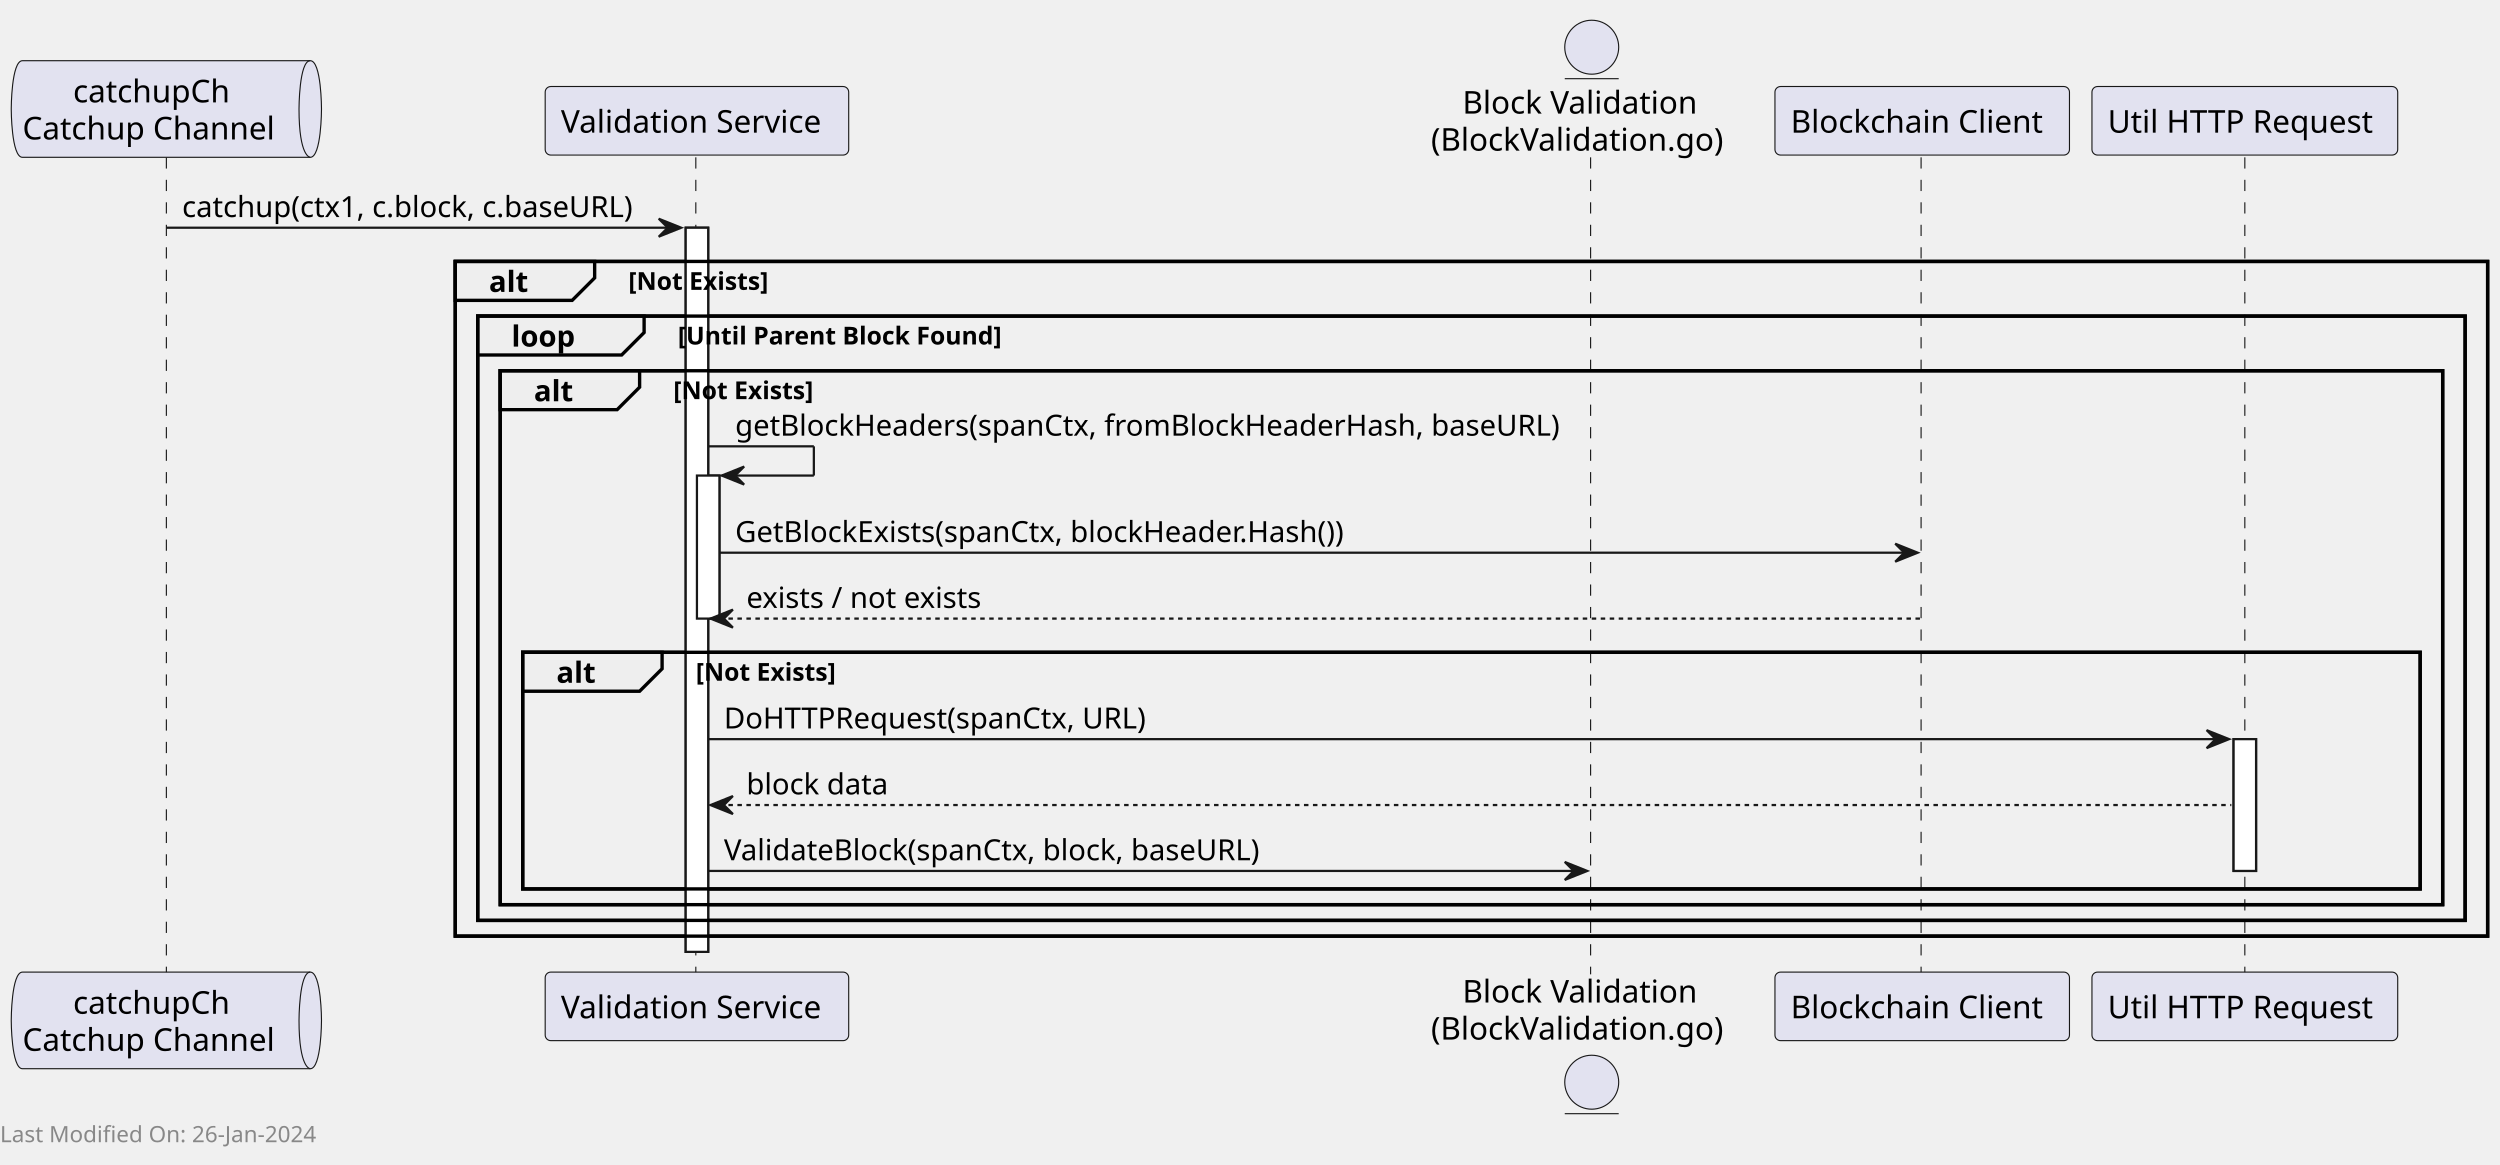
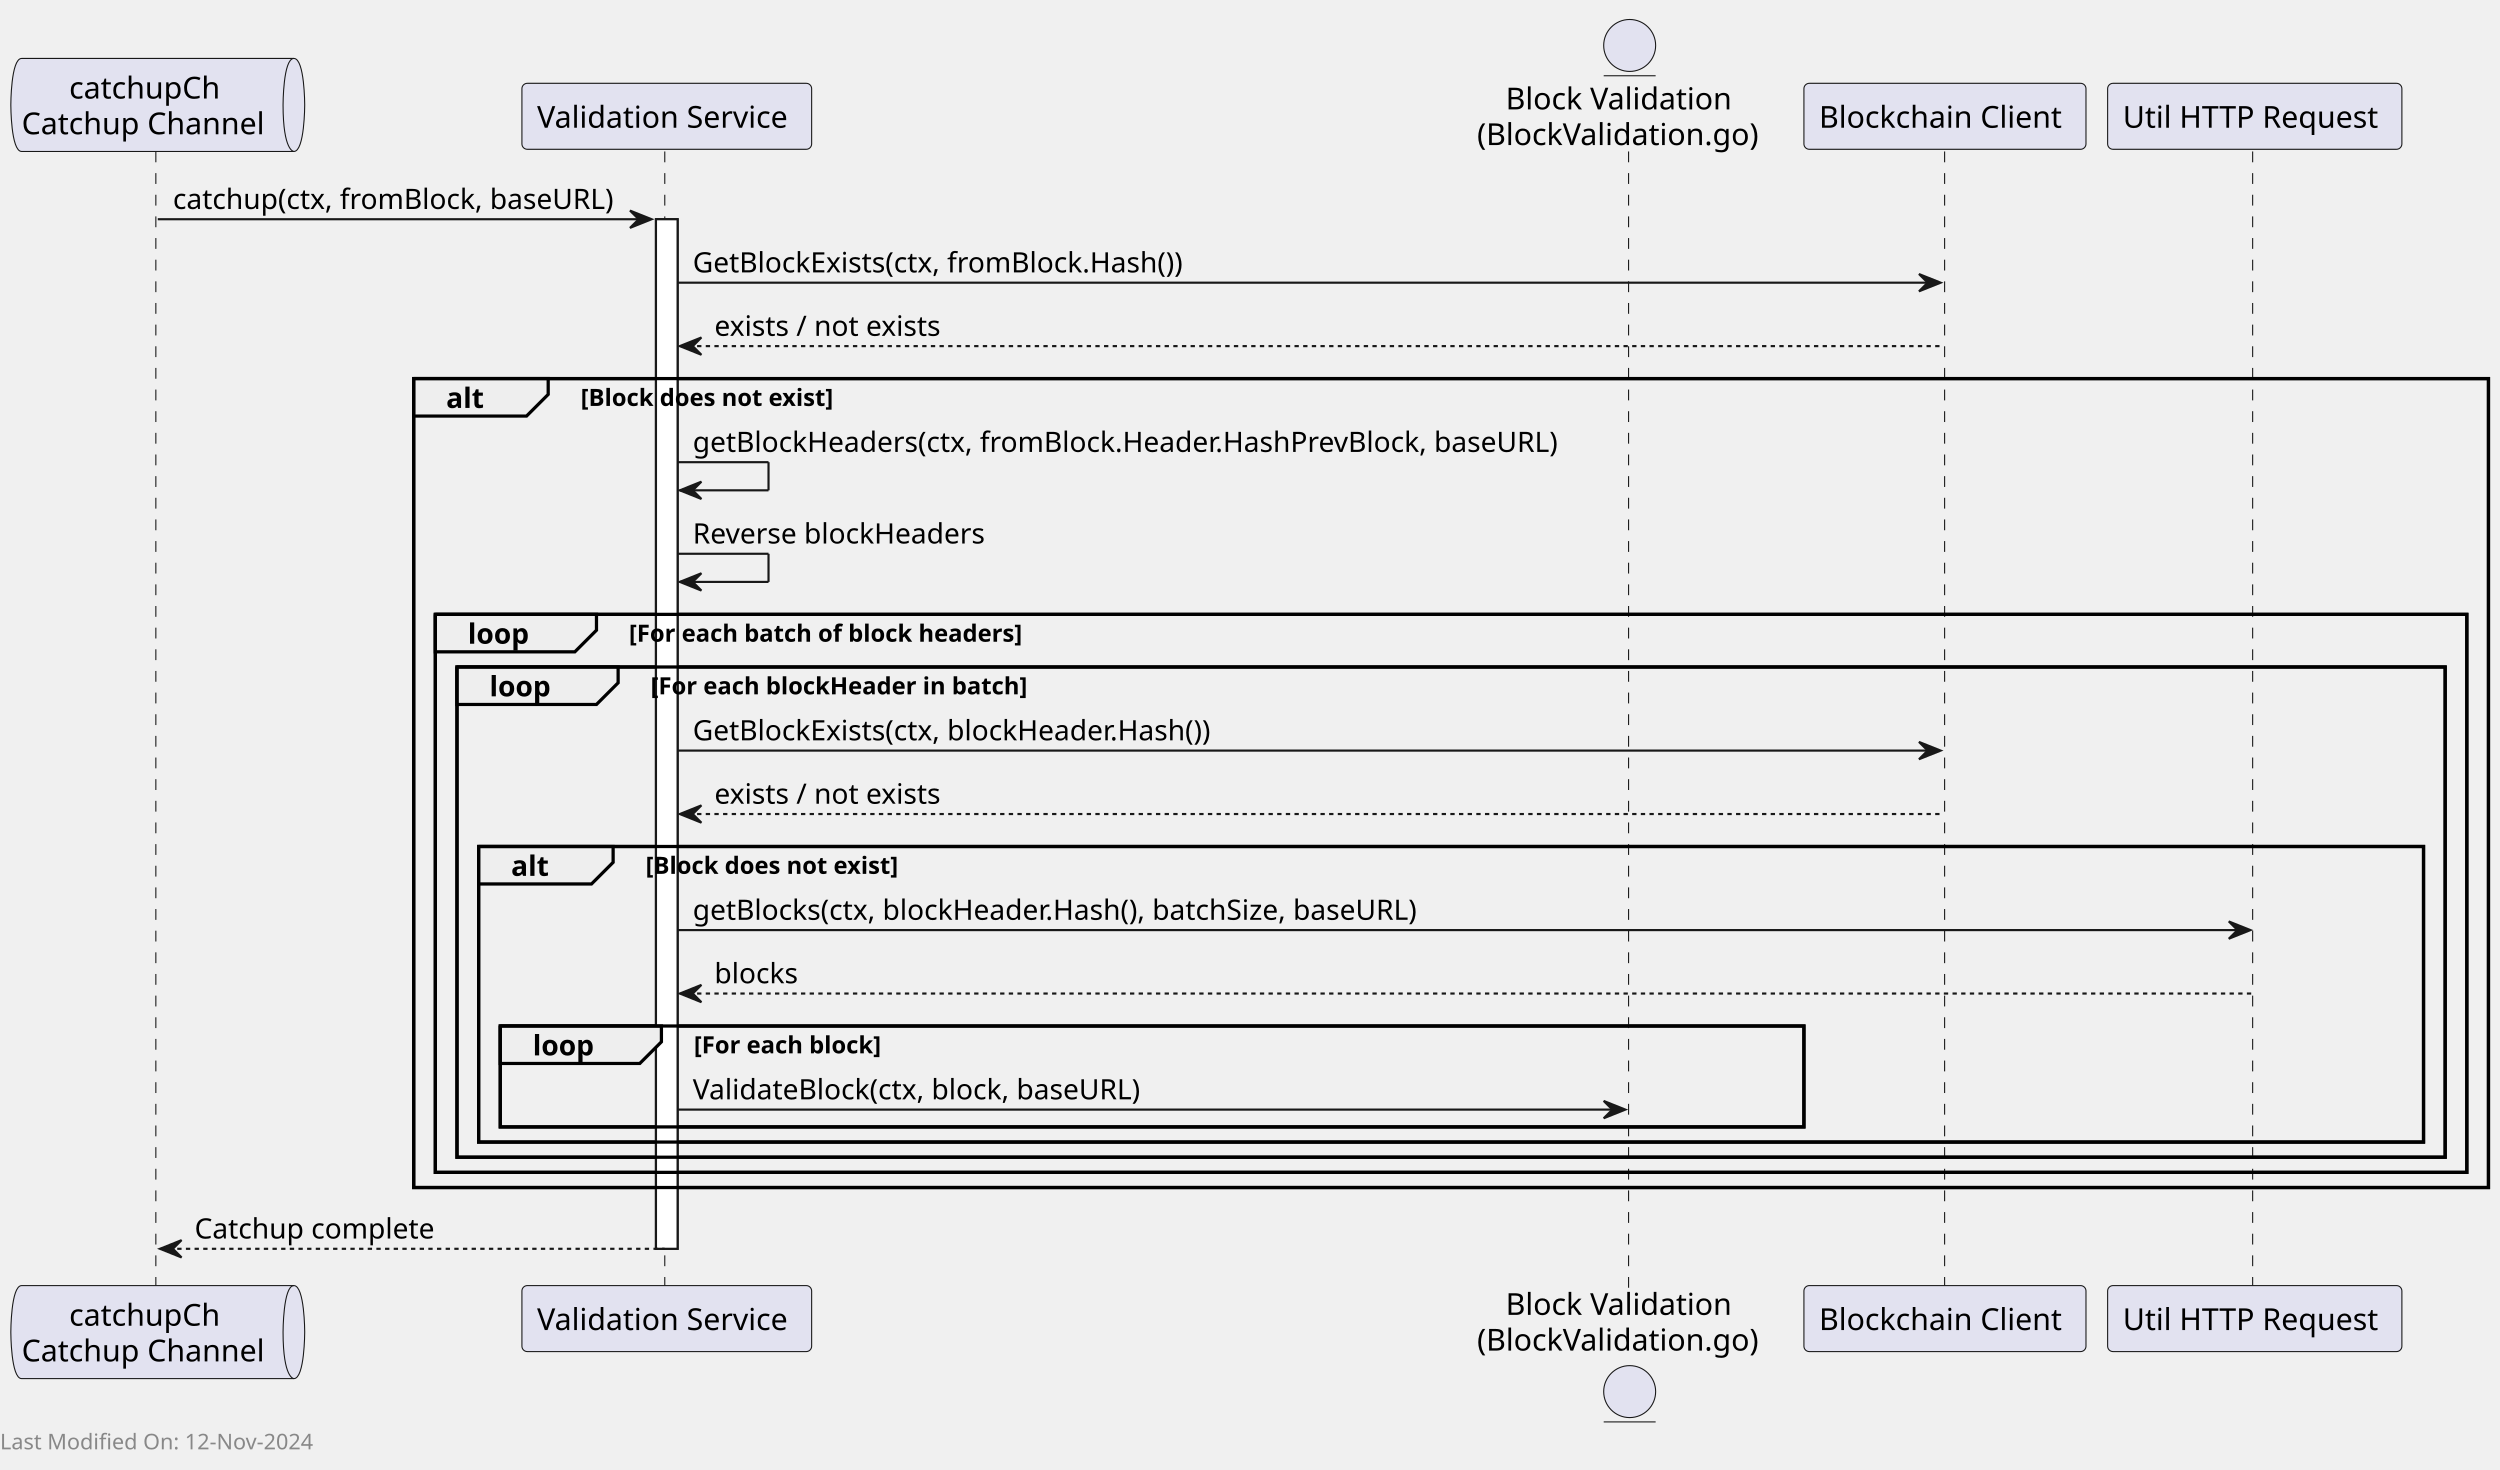
- <svg xmlns="http://www.w3.org/2000/svg" contentStyleType="text/css" height="518" preserveAspectRatio="none" viewBox="0 0 1112 518" width="1112" zoomAndPan="magnify">
-   <path d="m305 101.287h10v322.106h-10z" fill="#fff" stroke="#181818" />
-   <path d="m310 211.529h10v63.621h-10z" fill="#fff" stroke="#181818" />
-   <path d="m993.5 328.772h10v58.621h-10z" fill="#fff" stroke="#181818" />
-   <path d="m202.5 116.287h904v300.106h-904z" fill="none" stroke="#000" stroke-width="1.5" />
-   <path d="m212.5 140.598h884v268.795h-884z" fill="none" stroke="#000" stroke-width="1.5" />
-   <path d="m222.5 164.908h864v237.484h-864z" fill="none" stroke="#000" stroke-width="1.5" />
-   <path d="m232.5 290.15h844v105.242h-844z" fill="none" stroke="#000" stroke-width="1.5" />
-   <g stroke="#181818" stroke-width=".5">
-     <g stroke-dasharray="5 5">
-       <path d="m74 69.977v363.416" />
-       <path d="m309.5 69.977v363.416" />
-       <path d="m707.5 69.977v363.416" />
-       <path d="m854.5 69.977v363.416" />
-       <path d="m998.5 69.977v363.416" />
-     </g>
-     <path d="m10 27h128c5 0 5 21.488 5 21.488s0 21.488-5 21.488h-128c-5 0-5-21.488-5-21.488s0-21.488 5-21.488" fill="#e2e2f0" />
-     <path d="m138 27c-5 0-5 21.488-5 21.488 0 21.488 5 21.488 5 21.488" fill="none" />
+ <svg xmlns="http://www.w3.org/2000/svg" contentStyleType="text/css" height="679px" preserveAspectRatio="none" style="width:1155px;height:679px;background:#FFFFFF;" version="1.1" viewBox="0 0 1155 679" width="1155px" zoomAndPan="magnify">
+   <defs />
+   <g>
+     <rect fill="#FFFFFF" height="475.658" style="stroke:#181818;stroke-width:1.0;" width="10" x="303.054" y="101.287" />
+     <rect fill="none" height="373.727" style="stroke:#000000;stroke-width:1.5;" width="958.544" x="191.127" y="174.908" />
+     <rect fill="none" height="257.795" style="stroke:#000000;stroke-width:1.5;" width="938.544" x="201.127" y="283.84" />
+     <rect fill="none" height="226.484" style="stroke:#000000;stroke-width:1.5;" width="918.544" x="211.127" y="308.15" />
+     <rect fill="none" height="136.553" style="stroke:#000000;stroke-width:1.5;" width="898.544" x="221.127" y="391.082" />
+     <rect fill="none" height="46.621" style="stroke:#000000;stroke-width:1.5;" width="602.284" x="231.127" y="474.014" />
+     <line style="stroke:#181818;stroke-width:0.5;stroke-dasharray:5.0,5.0;" x1="72" x2="72" y1="69.977" y2="594.945" />
+     <line style="stroke:#181818;stroke-width:0.5;stroke-dasharray:5.0,5.0;" x1="307.127" x2="307.127" y1="69.977" y2="594.945" />
+     <line style="stroke:#181818;stroke-width:0.5;stroke-dasharray:5.0,5.0;" x1="752.401" x2="752.401" y1="69.977" y2="594.945" />
+     <line style="stroke:#181818;stroke-width:0.5;stroke-dasharray:5.0,5.0;" x1="898.411" x2="898.411" y1="69.977" y2="594.945" />
+     <line style="stroke:#181818;stroke-width:0.5;stroke-dasharray:5.0,5.0;" x1="1040.725" x2="1040.725" y1="69.977" y2="594.945" />
+     <path d="M10,27 L135.773,27 C140.773,27 140.773,48.488 140.773,48.488 C140.773,48.488 140.773,69.977 135.773,69.977 L10,69.977 C5,69.977 5,48.488 5,48.488 C5,48.488 5,27 10,27 " fill="#E2E2F0" style="stroke:#181818;stroke-width:0.5;" />
+     <path d="M135.773,27 C130.773,27 130.773,48.488 130.773,48.488 C130.773,69.977 135.773,69.977 135.773,69.977 " fill="none" style="stroke:#181818;stroke-width:0.5;" />
+     <text fill="#000000" font-family="sans-serif" font-size="14" lengthAdjust="spacing" textLength="71.873" x="31.95" y="45.535">catchupCh</text>
+     <text fill="#000000" font-family="sans-serif" font-size="14" lengthAdjust="spacing" textLength="115.773" x="10" y="62.023">Catchup Channel</text>
+     <path d="M10,593.945 L135.773,593.945 C140.773,593.945 140.773,615.434 140.773,615.434 C140.773,615.434 140.773,636.922 135.773,636.922 L10,636.922 C5,636.922 5,615.434 5,615.434 C5,615.434 5,593.945 10,593.945 " fill="#E2E2F0" style="stroke:#181818;stroke-width:0.5;" />
+     <path d="M135.773,593.945 C130.773,593.945 130.773,615.434 130.773,615.434 C130.773,636.922 135.773,636.922 135.773,636.922 " fill="none" style="stroke:#181818;stroke-width:0.5;" />
+     <text fill="#000000" font-family="sans-serif" font-size="14" lengthAdjust="spacing" textLength="71.873" x="31.95" y="612.481">catchupCh</text>
+     <text fill="#000000" font-family="sans-serif" font-size="14" lengthAdjust="spacing" textLength="115.773" x="10" y="628.969">Catchup Channel</text>
+     <rect fill="#E2E2F0" height="30.488" rx="2.5" ry="2.5" style="stroke:#181818;stroke-width:0.5;" width="133.855" x="241.127" y="38.488" />
+     <text fill="#000000" font-family="sans-serif" font-size="14" lengthAdjust="spacing" textLength="119.855" x="248.127" y="59.023">Validation Service</text>
+     <rect fill="#E2E2F0" height="30.488" rx="2.5" ry="2.5" style="stroke:#181818;stroke-width:0.5;" width="133.855" x="241.127" y="593.945" />
+     <text fill="#000000" font-family="sans-serif" font-size="14" lengthAdjust="spacing" textLength="119.855" x="248.127" y="614.481">Validation Service</text>
+     <text fill="#000000" font-family="sans-serif" font-size="14" lengthAdjust="spacing" textLength="108.575" x="695.619" y="50.535">Block Validation</text>
+     <text fill="#000000" font-family="sans-serif" font-size="14" lengthAdjust="spacing" textLength="135.01" x="682.401" y="67.023">(BlockValidation.go)</text>
+     <ellipse cx="752.906" cy="21" fill="#E2E2F0" rx="12" ry="12" style="stroke:#181818;stroke-width:0.5;" />
+     <line style="stroke:#181818;stroke-width:0.5;" x1="740.906" x2="764.906" y1="35" y2="35" />
+     <text fill="#000000" font-family="sans-serif" font-size="14" lengthAdjust="spacing" textLength="108.575" x="695.619" y="607.481">Block Validation</text>
+     <text fill="#000000" font-family="sans-serif" font-size="14" lengthAdjust="spacing" textLength="135.01" x="682.401" y="623.969">(BlockValidation.go)</text>
+     <ellipse cx="752.906" cy="642.922" fill="#E2E2F0" rx="12" ry="12" style="stroke:#181818;stroke-width:0.5;" />
+     <line style="stroke:#181818;stroke-width:0.5;" x1="740.906" x2="764.906" y1="656.922" y2="656.922" />
+     <rect fill="#E2E2F0" height="30.488" rx="2.5" ry="2.5" style="stroke:#181818;stroke-width:0.5;" width="130.314" x="833.411" y="38.488" />
+     <text fill="#000000" font-family="sans-serif" font-size="14" lengthAdjust="spacing" textLength="116.314" x="840.411" y="59.023">Blockchain Client</text>
+     <rect fill="#E2E2F0" height="30.488" rx="2.5" ry="2.5" style="stroke:#181818;stroke-width:0.5;" width="130.314" x="833.411" y="593.945" />
+     <text fill="#000000" font-family="sans-serif" font-size="14" lengthAdjust="spacing" textLength="116.314" x="840.411" y="614.481">Blockchain Client</text>
+     <rect fill="#E2E2F0" height="30.488" rx="2.5" ry="2.5" style="stroke:#181818;stroke-width:0.5;" width="135.946" x="973.725" y="38.488" />
+     <text fill="#000000" font-family="sans-serif" font-size="14" lengthAdjust="spacing" textLength="121.946" x="980.725" y="59.023">Util HTTP Request</text>
+     <rect fill="#E2E2F0" height="30.488" rx="2.5" ry="2.5" style="stroke:#181818;stroke-width:0.5;" width="135.946" x="973.725" y="593.945" />
+     <text fill="#000000" font-family="sans-serif" font-size="14" lengthAdjust="spacing" textLength="121.946" x="980.725" y="614.481">Util HTTP Request</text>
+     <rect fill="#FFFFFF" height="475.658" style="stroke:#181818;stroke-width:1.0;" width="10" x="303.054" y="101.287" />
+     <polygon fill="#181818" points="291.054,97.287,301.054,101.287,291.054,105.287,295.054,101.287" style="stroke:#181818;stroke-width:1.0;" />
+     <line style="stroke:#181818;stroke-width:1.0;" x1="72.887" x2="297.054" y1="101.287" y2="101.287" />
+     <text fill="#000000" font-family="sans-serif" font-size="13" lengthAdjust="spacing" textLength="211.167" x="79.887" y="96.545">catchup(ctx, fromBlock, baseURL)</text>
+     <polygon fill="#181818" points="886.568,126.598,896.568,130.598,886.568,134.598,890.568,130.598" style="stroke:#181818;stroke-width:1.0;" />
+     <line style="stroke:#181818;stroke-width:1.0;" x1="313.054" x2="892.568" y1="130.598" y2="130.598" />
+     <text fill="#000000" font-family="sans-serif" font-size="13" lengthAdjust="spacing" textLength="235.739" x="320.054" y="125.856">GetBlockExists(ctx, fromBlock.Hash())</text>
+     <polygon fill="#181818" points="324.054,155.908,314.054,159.908,324.054,163.908,320.054,159.908" style="stroke:#181818;stroke-width:1.0;" />
+     <line style="stroke:#181818;stroke-width:1.0;stroke-dasharray:2.0,2.0;" x1="318.054" x2="897.568" y1="159.908" y2="159.908" />
+     <text fill="#000000" font-family="sans-serif" font-size="13" lengthAdjust="spacing" textLength="114.251" x="330.054" y="155.166">exists / not exists</text>
+     <path d="M191.127,174.908 L253.266,174.908 L253.266,182.219 L243.266,192.219 L191.127,192.219 L191.127,174.908 " fill="#EEEEEE" style="stroke:#000000;stroke-width:1.5;" />
+     <rect fill="none" height="373.727" style="stroke:#000000;stroke-width:1.5;" width="958.544" x="191.127" y="174.908" />
+     <text fill="#000000" font-family="sans-serif" font-size="13" font-weight="bold" lengthAdjust="spacing" textLength="17.139" x="206.127" y="188.477">alt</text>
+     <text fill="#000000" font-family="sans-serif" font-size="11" font-weight="bold" lengthAdjust="spacing" textLength="122.262" x="268.266" y="187.543">[Block does not exist]</text>
+     <line style="stroke:#181818;stroke-width:1.0;" x1="313.054" x2="355.054" y1="213.529" y2="213.529" />
+     <line style="stroke:#181818;stroke-width:1.0;" x1="355.054" x2="355.054" y1="213.529" y2="226.529" />
+     <line style="stroke:#181818;stroke-width:1.0;" x1="314.054" x2="355.054" y1="226.529" y2="226.529" />
+     <polygon fill="#181818" points="324.054,222.529,314.054,226.529,324.054,230.529,320.054,226.529" style="stroke:#181818;stroke-width:1.0;" />
+     <text fill="#000000" font-family="sans-serif" font-size="13" lengthAdjust="spacing" textLength="410.852" x="320.054" y="208.787">getBlockHeaders(ctx, fromBlock.Header.HashPrevBlock, baseURL)</text>
+     <line style="stroke:#181818;stroke-width:1.0;" x1="313.054" x2="355.054" y1="255.84" y2="255.84" />
+     <line style="stroke:#181818;stroke-width:1.0;" x1="355.054" x2="355.054" y1="255.84" y2="268.84" />
+     <line style="stroke:#181818;stroke-width:1.0;" x1="314.054" x2="355.054" y1="268.84" y2="268.84" />
+     <polygon fill="#181818" points="324.054,264.84,314.054,268.84,324.054,272.84,320.054,268.84" style="stroke:#181818;stroke-width:1.0;" />
+     <text fill="#000000" font-family="sans-serif" font-size="13" lengthAdjust="spacing" textLength="138.265" x="320.054" y="251.098">Reverse blockHeaders</text>
+     <path d="M201.127,283.84 L275.574,283.84 L275.574,291.15 L265.574,301.15 L201.127,301.15 L201.127,283.84 " fill="#EEEEEE" style="stroke:#000000;stroke-width:1.5;" />
+     <rect fill="none" height="257.795" style="stroke:#000000;stroke-width:1.5;" width="938.544" x="201.127" y="283.84" />
+     <text fill="#000000" font-family="sans-serif" font-size="13" font-weight="bold" lengthAdjust="spacing" textLength="29.447" x="216.127" y="297.408">loop</text>
+     <text fill="#000000" font-family="sans-serif" font-size="11" font-weight="bold" lengthAdjust="spacing" textLength="189.288" x="290.574" y="296.475">[For each batch of block headers]</text>
+     <path d="M211.127,308.15 L285.574,308.15 L285.574,315.461 L275.574,325.461 L211.127,325.461 L211.127,308.15 " fill="#EEEEEE" style="stroke:#000000;stroke-width:1.5;" />
+     <rect fill="none" height="226.484" style="stroke:#000000;stroke-width:1.5;" width="918.544" x="211.127" y="308.15" />
+     <text fill="#000000" font-family="sans-serif" font-size="13" font-weight="bold" lengthAdjust="spacing" textLength="29.447" x="226.127" y="321.719">loop</text>
+     <text fill="#000000" font-family="sans-serif" font-size="11" font-weight="bold" lengthAdjust="spacing" textLength="180.018" x="300.574" y="320.785">[For each blockHeader in batch]</text>
+     <polygon fill="#181818" points="886.568,342.772,896.568,346.772,886.568,350.772,890.568,346.772" style="stroke:#181818;stroke-width:1.0;" />
+     <line style="stroke:#181818;stroke-width:1.0;" x1="313.054" x2="892.568" y1="346.772" y2="346.772" />
+     <text fill="#000000" font-family="sans-serif" font-size="13" lengthAdjust="spacing" textLength="250.942" x="320.054" y="342.029">GetBlockExists(ctx, blockHeader.Hash())</text>
+     <polygon fill="#181818" points="324.054,372.082,314.054,376.082,324.054,380.082,320.054,376.082" style="stroke:#181818;stroke-width:1.0;" />
+     <line style="stroke:#181818;stroke-width:1.0;stroke-dasharray:2.0,2.0;" x1="318.054" x2="897.568" y1="376.082" y2="376.082" />
+     <text fill="#000000" font-family="sans-serif" font-size="13" lengthAdjust="spacing" textLength="114.251" x="330.054" y="371.34">exists / not exists</text>
+     <path d="M221.127,391.082 L283.266,391.082 L283.266,398.393 L273.266,408.393 L221.127,408.393 L221.127,391.082 " fill="#EEEEEE" style="stroke:#000000;stroke-width:1.5;" />
+     <rect fill="none" height="136.553" style="stroke:#000000;stroke-width:1.5;" width="898.544" x="221.127" y="391.082" />
+     <text fill="#000000" font-family="sans-serif" font-size="13" font-weight="bold" lengthAdjust="spacing" textLength="17.139" x="236.127" y="404.65">alt</text>
+     <text fill="#000000" font-family="sans-serif" font-size="11" font-weight="bold" lengthAdjust="spacing" textLength="122.262" x="298.266" y="403.717">[Block does not exist]</text>
+     <polygon fill="#181818" points="1029.698,425.703,1039.698,429.703,1029.698,433.703,1033.698,429.703" style="stroke:#181818;stroke-width:1.0;" />
+     <line style="stroke:#181818;stroke-width:1.0;" x1="313.054" x2="1035.698" y1="429.703" y2="429.703" />
+     <text fill="#000000" font-family="sans-serif" font-size="13" lengthAdjust="spacing" textLength="349.635" x="320.054" y="424.961">getBlocks(ctx, blockHeader.Hash(), batchSize, baseURL)</text>
+     <polygon fill="#181818" points="324.054,455.014,314.054,459.014,324.054,463.014,320.054,459.014" style="stroke:#181818;stroke-width:1.0;" />
+     <line style="stroke:#181818;stroke-width:1.0;stroke-dasharray:2.0,2.0;" x1="318.054" x2="1040.698" y1="459.014" y2="459.014" />
+     <text fill="#000000" font-family="sans-serif" font-size="13" lengthAdjust="spacing" textLength="40.809" x="330.054" y="454.272">blocks</text>
+     <path d="M231.127,474.014 L305.574,474.014 L305.574,481.324 L295.574,491.324 L231.127,491.324 L231.127,474.014 " fill="#EEEEEE" style="stroke:#000000;stroke-width:1.5;" />
+     <rect fill="none" height="46.621" style="stroke:#000000;stroke-width:1.5;" width="602.284" x="231.127" y="474.014" />
+     <text fill="#000000" font-family="sans-serif" font-size="13" font-weight="bold" lengthAdjust="spacing" textLength="29.447" x="246.127" y="487.582">loop</text>
+     <text fill="#000000" font-family="sans-serif" font-size="11" font-weight="bold" lengthAdjust="spacing" textLength="90.444" x="320.574" y="486.648">[For each block]</text>
+     <polygon fill="#181818" points="740.906,508.635,750.906,512.635,740.906,516.635,744.906,512.635" style="stroke:#181818;stroke-width:1.0;" />
+     <line style="stroke:#181818;stroke-width:1.0;" x1="313.054" x2="746.906" y1="512.635" y2="512.635" />
+     <text fill="#000000" font-family="sans-serif" font-size="13" lengthAdjust="spacing" textLength="216.112" x="320.054" y="507.893">ValidateBlock(ctx, block, baseURL)</text>
+     <polygon fill="#181818" points="83.887,572.945,73.887,576.945,83.887,580.945,79.887,576.945" style="stroke:#181818;stroke-width:1.0;" />
+     <line style="stroke:#181818;stroke-width:1.0;stroke-dasharray:2.0,2.0;" x1="77.887" x2="307.054" y1="576.945" y2="576.945" />
+     <text fill="#000000" font-family="sans-serif" font-size="13" lengthAdjust="spacing" textLength="114.194" x="89.887" y="572.203">Catchup complete</text>
+     <text fill="#888888" font-family="sans-serif" font-size="10" lengthAdjust="spacing" textLength="154.839" x="0" y="669.59">Last Modified On: 12-Nov-2024</text>
  </g>
-   <text font-family="sans-serif" font-size="14" lengthAdjust="spacing" textLength="73" x="32.5" y="45.535">catchupCh</text>
-   <text font-family="sans-serif" font-size="14" lengthAdjust="spacing" textLength="118" x="10" y="62.023">Catchup Channel</text>
-   <path d="m10 432.393h128c5 0 5 21.488 5 21.488s0 21.488-5 21.488h-128c-5 0-5-21.488-5-21.488s0-21.488 5-21.488" fill="#e2e2f0" stroke="#181818" stroke-width=".5" />
-   <path d="m138 432.393c-5 0-5 21.488-5 21.488 0 21.488 5 21.488 5 21.488" fill="none" stroke="#181818" stroke-width=".5" />
-   <text font-family="sans-serif" font-size="14" lengthAdjust="spacing" textLength="73" x="32.5" y="450.928">catchupCh</text>
-   <text font-family="sans-serif" font-size="14" lengthAdjust="spacing" textLength="118" x="10" y="467.416">Catchup Channel</text>
-   <rect fill="#e2e2f0" height="30.488" rx="2.5" stroke="#181818" stroke-width=".5" width="135" x="242.5" y="38.488" />
-   <text font-family="sans-serif" font-size="14" lengthAdjust="spacing" textLength="121" x="249.5" y="59.023">Validation Service</text>
-   <rect fill="#e2e2f0" height="30.488" rx="2.5" stroke="#181818" stroke-width=".5" width="135" x="242.5" y="432.393" />
-   <text font-family="sans-serif" font-size="14" lengthAdjust="spacing" textLength="121" x="249.5" y="452.928">Validation Service</text>
-   <text font-family="sans-serif" font-size="14" lengthAdjust="spacing" textLength="109" x="650.5" y="50.535">Block Validation</text>
-   <text font-family="sans-serif" font-size="14" lengthAdjust="spacing" textLength="137" x="636.5" y="67.023">(BlockValidation.go)</text>
-   <ellipse cx="708" cy="21" fill="#e2e2f0" rx="12" ry="12" stroke="#181818" stroke-width=".5" />
-   <path d="m696 35h24" stroke="#181818" stroke-width=".5" />
-   <text font-family="sans-serif" font-size="14" lengthAdjust="spacing" textLength="109" x="650.5" y="445.928">Block Validation</text>
-   <text font-family="sans-serif" font-size="14" lengthAdjust="spacing" textLength="137" x="636.5" y="462.416">(BlockValidation.go)</text>
-   <ellipse cx="708" cy="481.369" fill="#e2e2f0" rx="12" ry="12" stroke="#181818" stroke-width=".5" />
-   <path d="m696 495.369h24" stroke="#181818" stroke-width=".5" />
-   <rect fill="#e2e2f0" height="30.488" rx="2.5" stroke="#181818" stroke-width=".5" width="131" x="789.5" y="38.488" />
-   <text font-family="sans-serif" font-size="14" lengthAdjust="spacing" textLength="117" x="796.5" y="59.023">Blockchain Client</text>
-   <rect fill="#e2e2f0" height="30.488" rx="2.5" stroke="#181818" stroke-width=".5" width="131" x="789.5" y="432.393" />
-   <text font-family="sans-serif" font-size="14" lengthAdjust="spacing" textLength="117" x="796.5" y="452.928">Blockchain Client</text>
-   <rect fill="#e2e2f0" height="30.488" rx="2.5" stroke="#181818" stroke-width=".5" width="136" x="930.5" y="38.488" />
-   <text font-family="sans-serif" font-size="14" lengthAdjust="spacing" textLength="122" x="937.5" y="59.023">Util HTTP Request</text>
-   <rect fill="#e2e2f0" height="30.488" rx="2.5" stroke="#181818" stroke-width=".5" width="136" x="930.5" y="432.393" />
-   <text font-family="sans-serif" font-size="14" lengthAdjust="spacing" textLength="122" x="937.5" y="452.928">Util HTTP Request</text>
-   <g stroke="#181818">
-     <g fill="#fff">
-       <path d="m305 101.287h10v322.106h-10z" />
-       <path d="m310 211.529h10v63.621h-10z" />
-       <path d="m993.5 328.772h10v58.621h-10z" />
-     </g>
-     <path d="m293 97.287 10 4-10 4 4-4z" fill="#181818" />
-     <path d="m74 101.287h225" />
-   </g>
-   <text font-family="sans-serif" font-size="13" lengthAdjust="spacing" textLength="212" x="81" y="96.545">catchup(ctx1, c.block, c.baseURL)</text>
-   <path d="m202.5 116.287h62v7.311l-10 10h-52z" fill="#eee" stroke="#000" stroke-width="1.5" />
-   <path d="m202.5 116.287h904v300.106h-904z" fill="none" stroke="#000" stroke-width="1.5" />
-   <text font-family="sans-serif" font-size="13" font-weight="bold" lengthAdjust="spacing" textLength="17" x="217.5" y="129.856">alt</text>
-   <text font-family="sans-serif" font-size="11" font-weight="bold" lengthAdjust="spacing" textLength="64" x="279.5" y="128.922">[Not Exists]</text>
-   <path d="m212.5 140.598h74v7.311l-10 10h-64z" fill="#eee" stroke="#000" stroke-width="1.5" />
-   <path d="m212.5 140.598h884v268.795h-884z" fill="none" stroke="#000" stroke-width="1.5" />
-   <text font-family="sans-serif" font-size="13" font-weight="bold" lengthAdjust="spacing" textLength="29" x="227.5" y="154.166">loop</text>
-   <text font-family="sans-serif" font-size="11" font-weight="bold" lengthAdjust="spacing" textLength="147" x="301.5" y="153.232">[Until Parent Block Found]</text>
-   <path d="m222.5 164.908h62v7.311l-10 10h-52z" fill="#eee" stroke="#000" stroke-width="1.5" />
-   <path d="m222.5 164.908h864v237.484h-864z" fill="none" stroke="#000" stroke-width="1.5" />
-   <text font-family="sans-serif" font-size="13" font-weight="bold" lengthAdjust="spacing" textLength="17" x="237.5" y="178.477">alt</text>
-   <text font-family="sans-serif" font-size="11" font-weight="bold" lengthAdjust="spacing" textLength="64" x="299.5" y="177.543">[Not Exists]</text>
-   <g stroke="#181818">
-     <path d="m315 198.529h47" />
-     <path d="m362 198.529v13" />
-     <path d="m321 211.529h41" />
-     <path d="m331 207.529-10 4 10 4-4-4z" fill="#181818" />
-   </g>
-   <text font-family="sans-serif" font-size="13" lengthAdjust="spacing" textLength="374" x="327" y="193.787">getBlockHeaders(spanCtx, fromBlockHeaderHash, baseURL)</text>
-   <path d="m843 241.84 10 4-10 4 4-4z" fill="#181818" stroke="#181818" />
-   <path d="m320 245.84h529" stroke="#181818" />
-   <text font-family="sans-serif" font-size="13" lengthAdjust="spacing" textLength="284" x="327" y="241.098">GetBlockExists(spanCtx, blockHeader.Hash())</text>
-   <path d="m326 271.15-10 4 10 4-4-4z" fill="#181818" stroke="#181818" />
-   <path d="m320 275.15h534" stroke="#181818" stroke-dasharray="2 2" />
-   <text font-family="sans-serif" font-size="13" lengthAdjust="spacing" textLength="116" x="332" y="270.408">exists / not exists</text>
-   <path d="m232.5 290.15h62v7.311l-10 10h-52z" fill="#eee" stroke="#000" stroke-width="1.5" />
-   <path d="m232.5 290.15h844v105.242h-844z" fill="none" stroke="#000" stroke-width="1.5" />
-   <text font-family="sans-serif" font-size="13" font-weight="bold" lengthAdjust="spacing" textLength="17" x="247.5" y="303.719">alt</text>
-   <text font-family="sans-serif" font-size="11" font-weight="bold" lengthAdjust="spacing" textLength="64" x="309.5" y="302.785">[Not Exists]</text>
-   <path d="m981.5 324.772 10 4-10 4 4-4z" fill="#181818" stroke="#181818" />
-   <path d="m315 328.772h672.5" stroke="#181818" />
-   <text font-family="sans-serif" font-size="13" lengthAdjust="spacing" textLength="193" x="322" y="324.029">DoHTTPRequest(spanCtx, URL)</text>
-   <path d="m326 354.082-10 4 10 4-4-4z" fill="#181818" stroke="#181818" />
-   <path d="m320 358.082h672.5" stroke="#181818" stroke-dasharray="2 2" />
-   <text font-family="sans-serif" font-size="13" lengthAdjust="spacing" textLength="66" x="332" y="353.34">block data</text>
-   <path d="m696 383.393 10 4-10 4 4-4z" fill="#181818" stroke="#181818" />
-   <path d="m315 387.393h387" stroke="#181818" />
-   <text font-family="sans-serif" font-size="13" lengthAdjust="spacing" textLength="248" x="322" y="382.65">ValidateBlock(spanCtx, block, baseURL)</text>
-   <text fill="#888" font-family="sans-serif" font-size="10" lengthAdjust="spacing" textLength="152" y="508.037">Last Modified On: 26-Jan-2024</text>
</svg>
